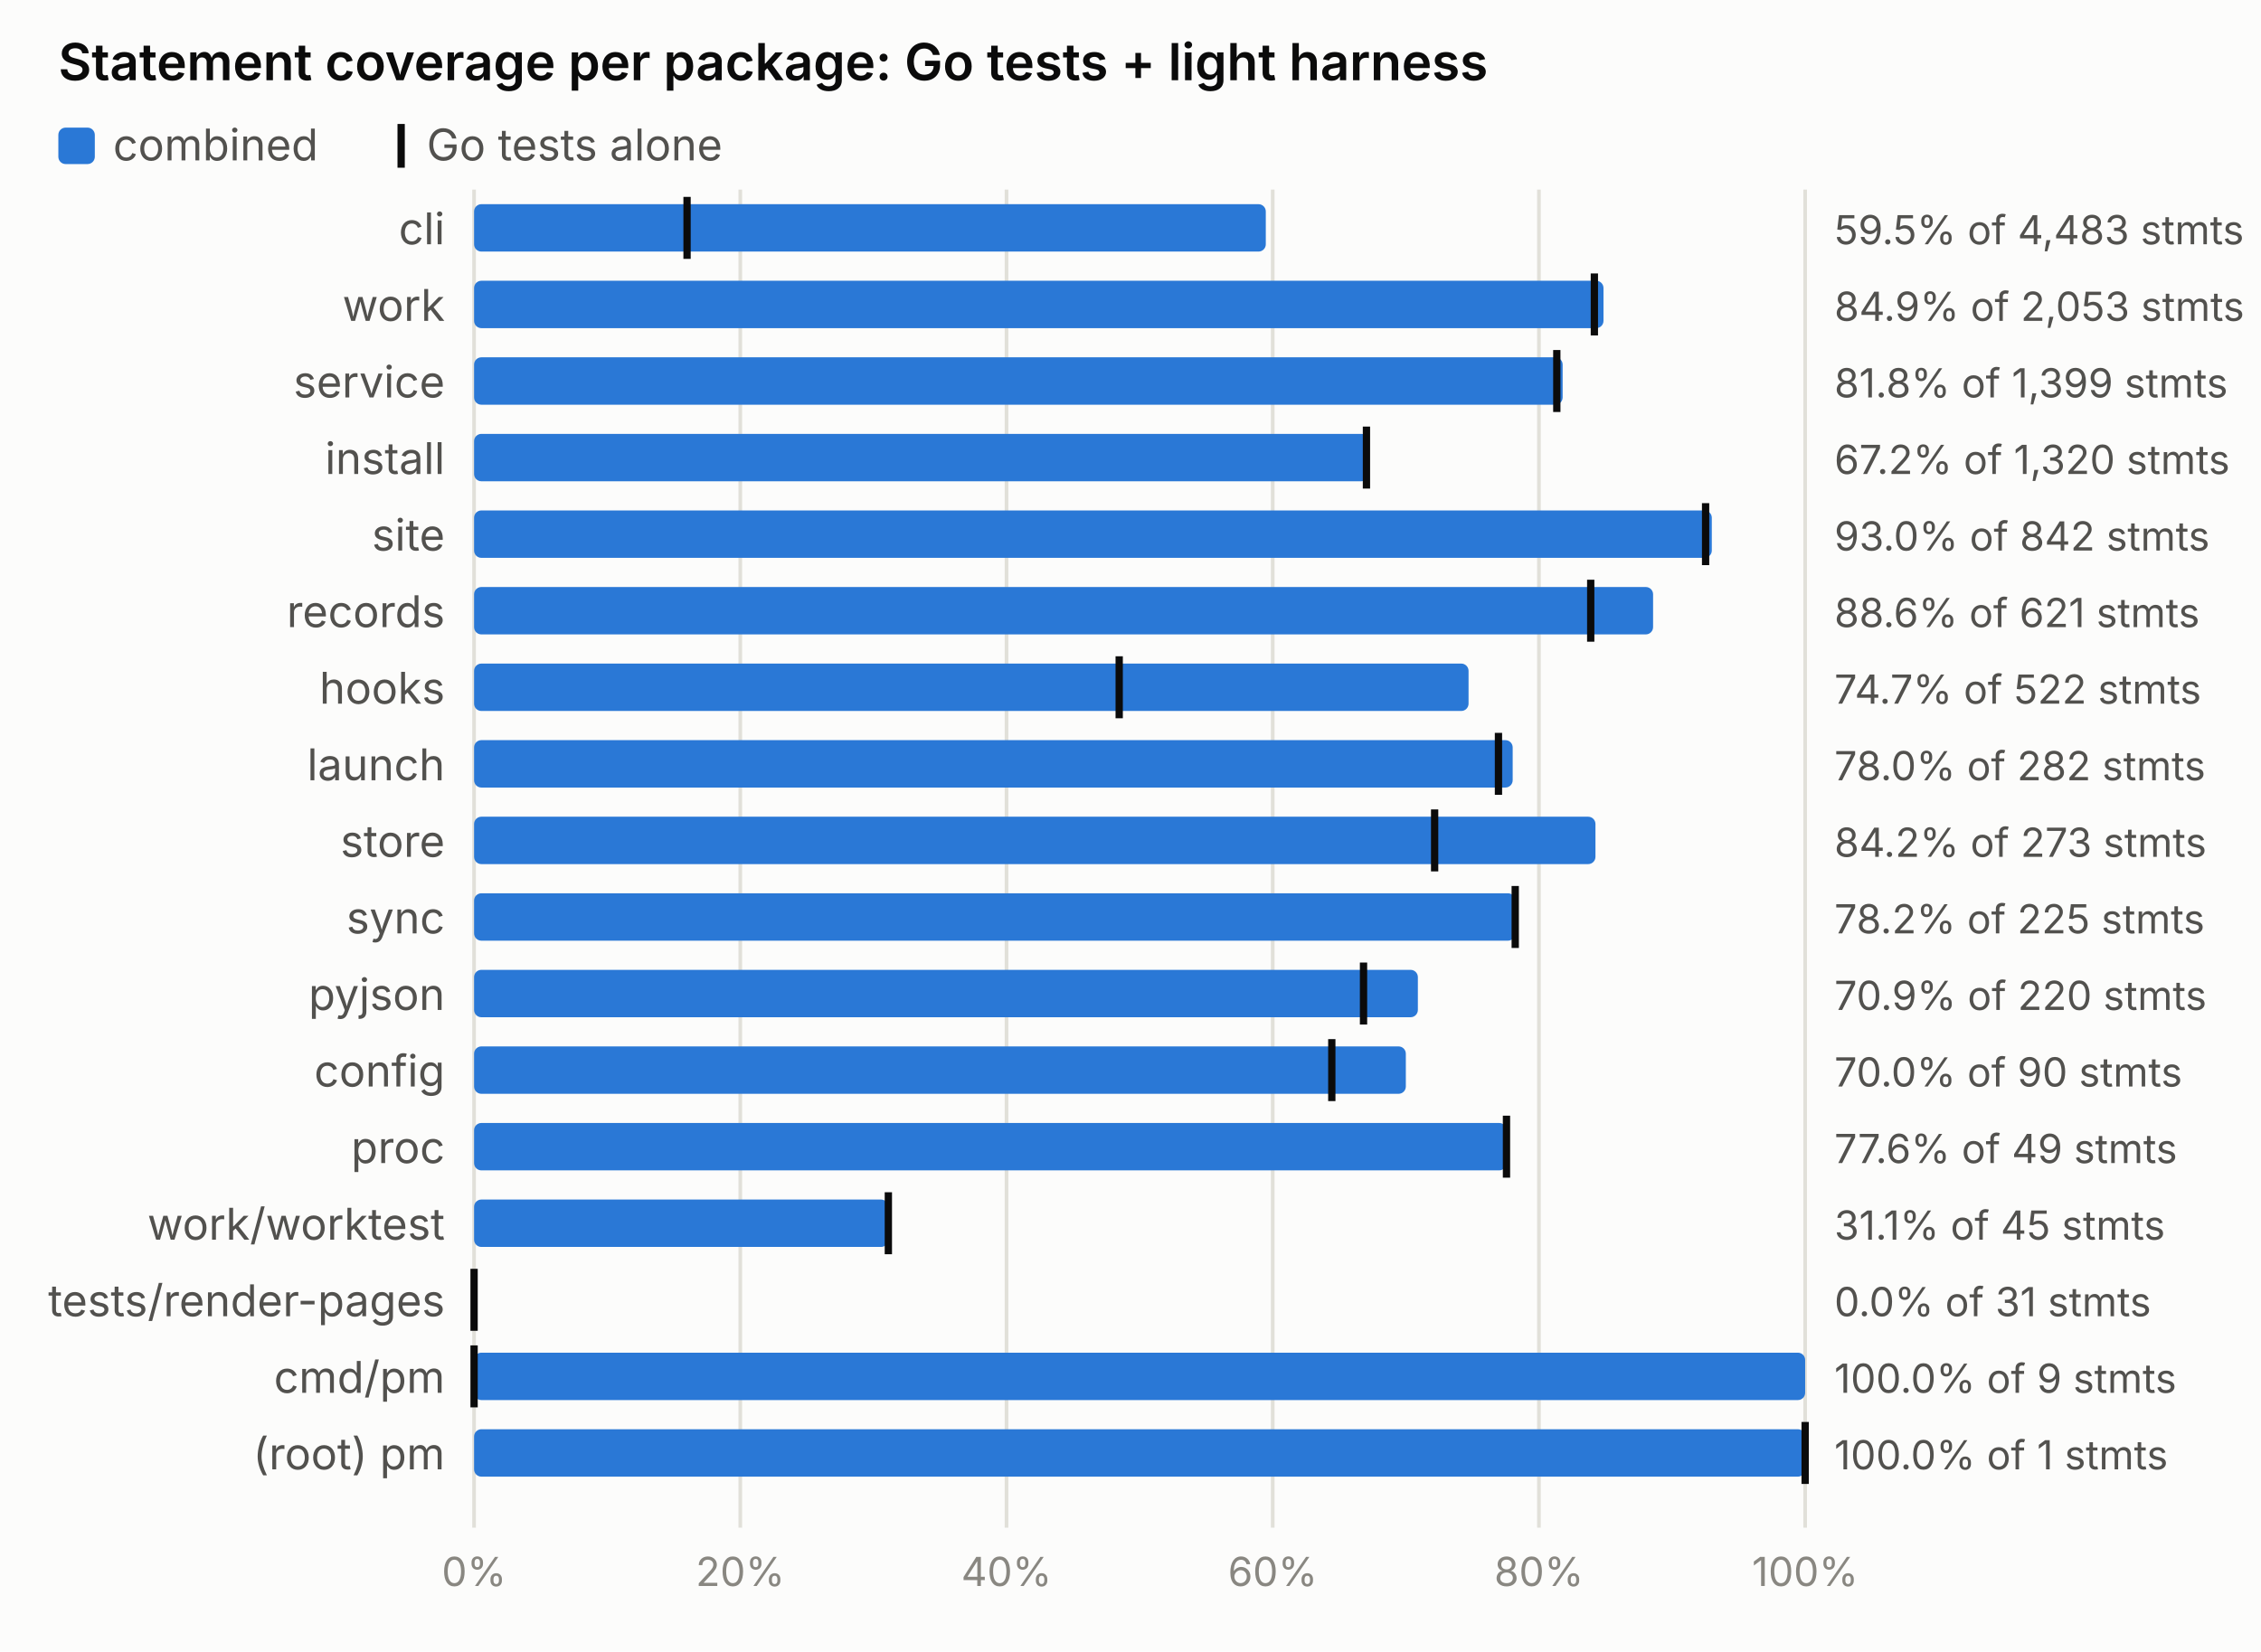
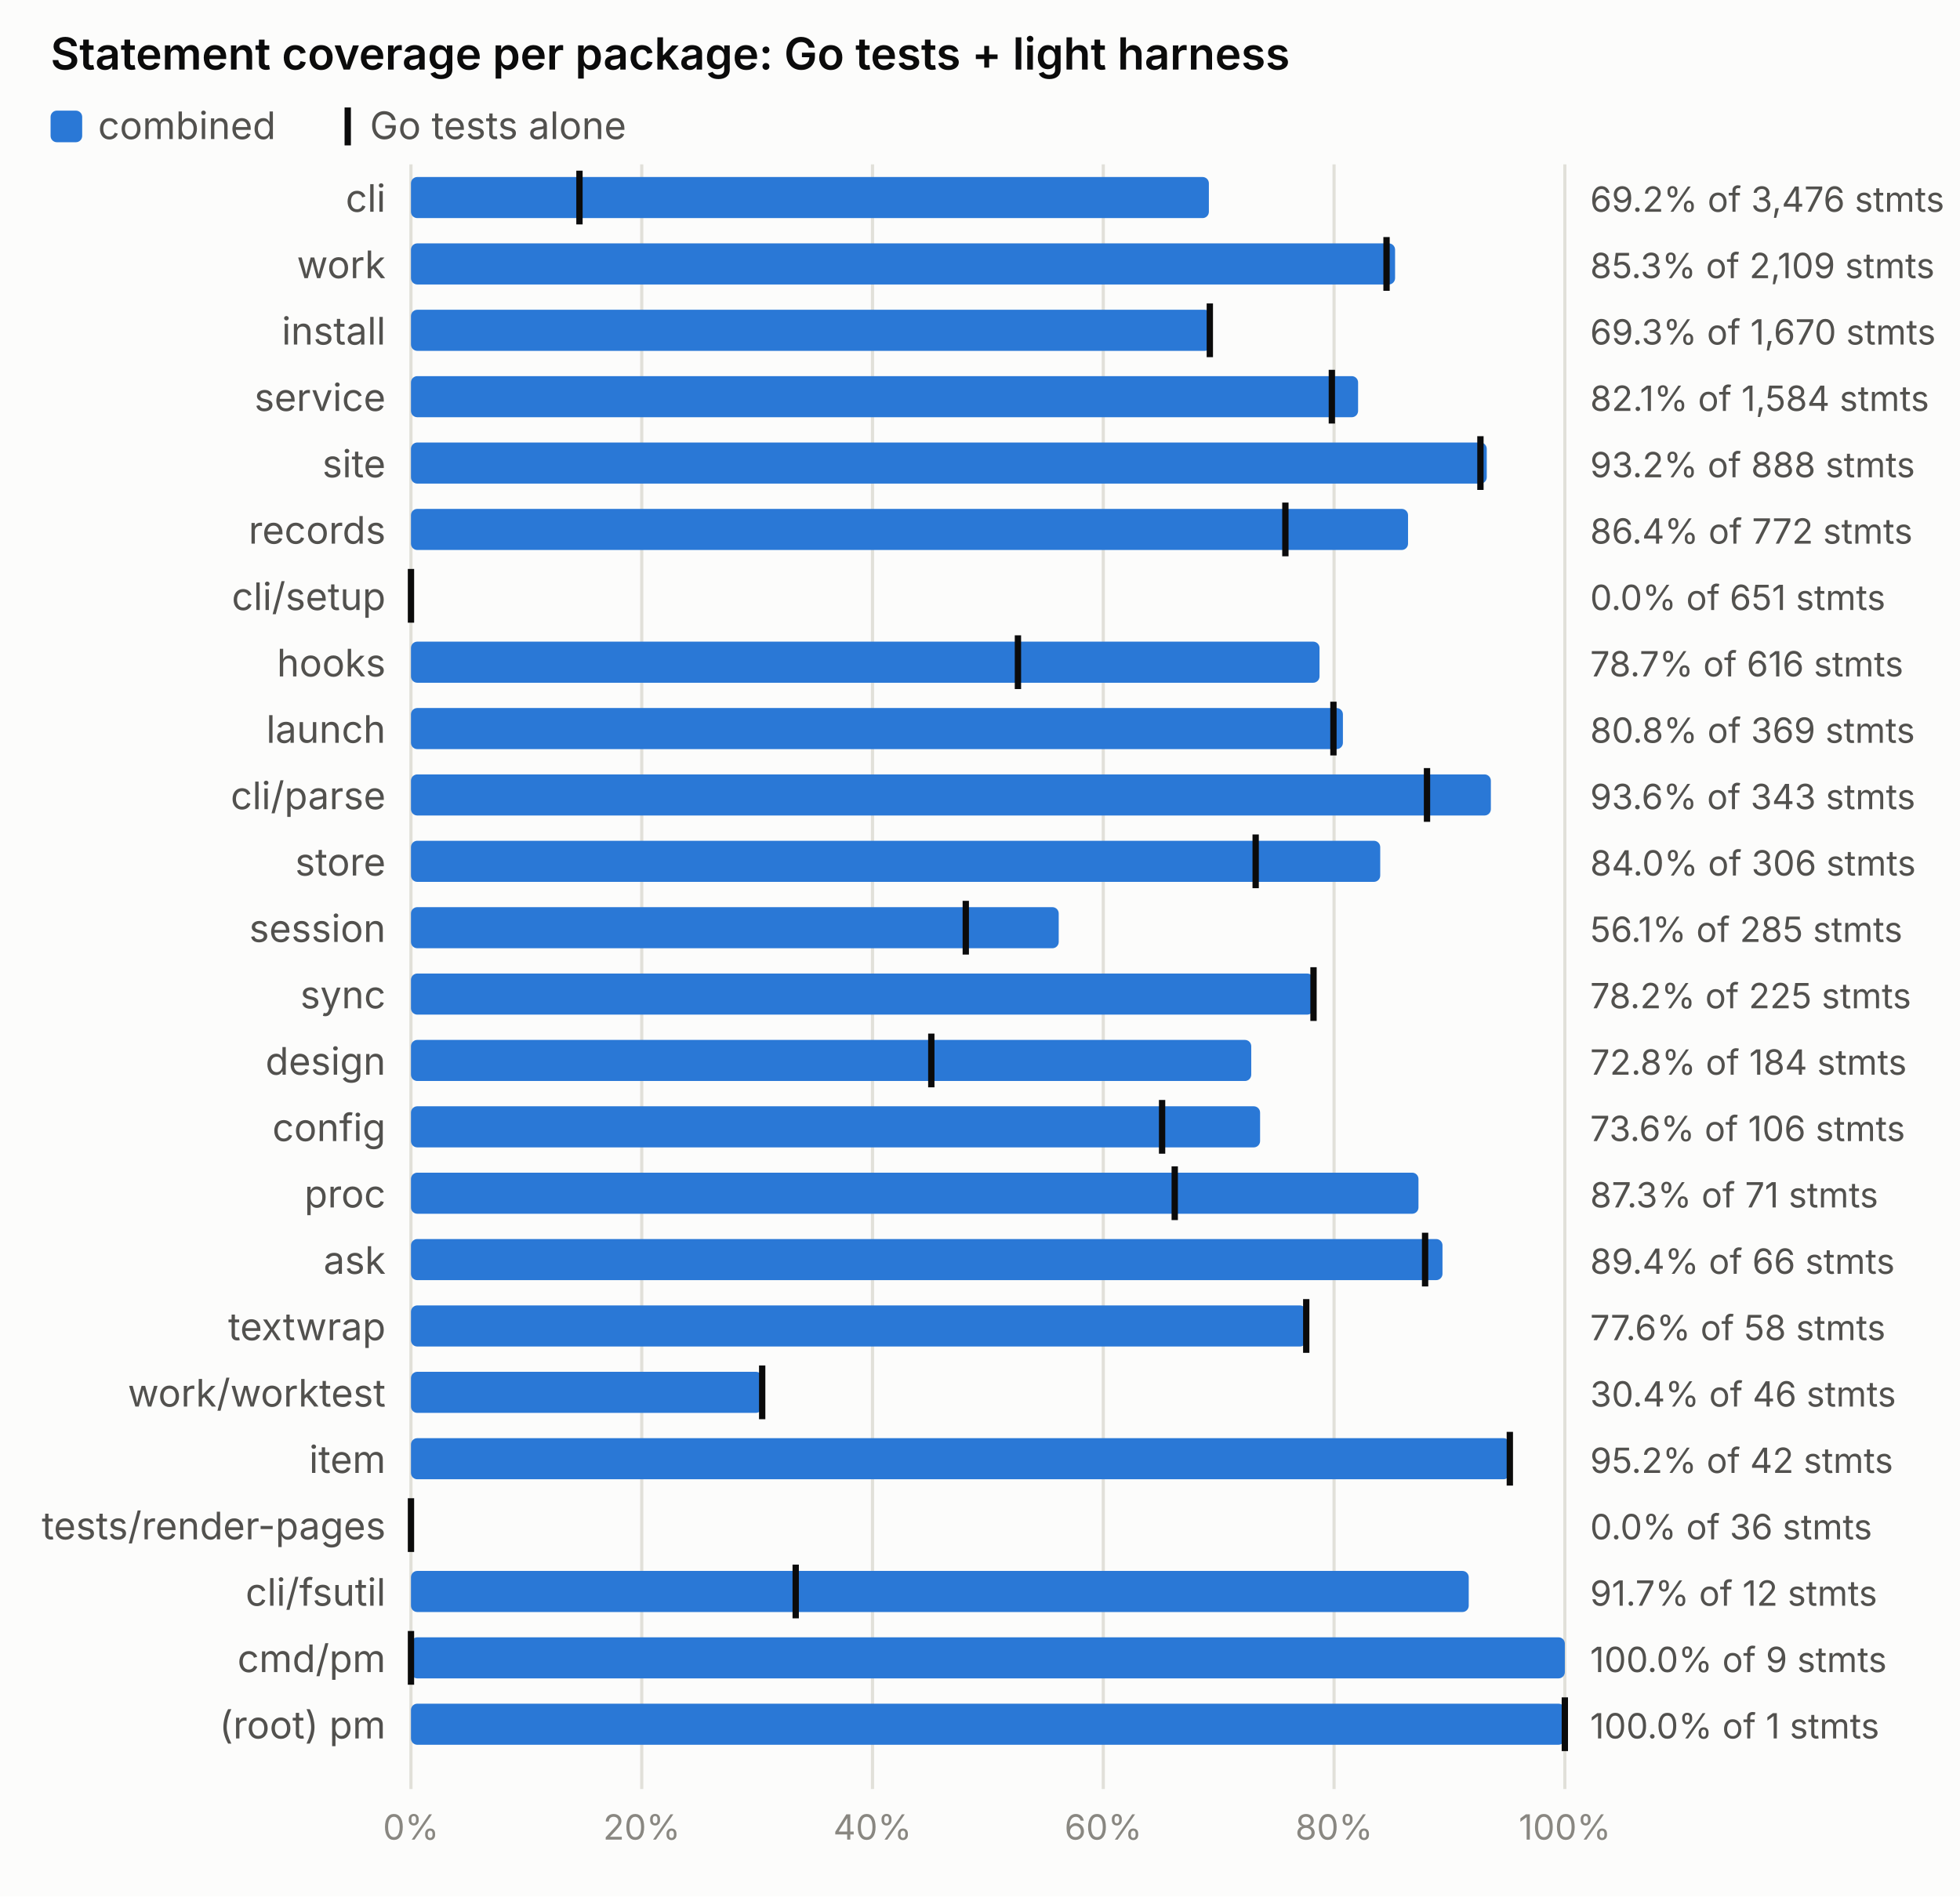
- <svg xmlns="http://www.w3.org/2000/svg" viewBox="0 0 620 453" width="620" height="453" role="img" aria-label="Statement coverage per package, Go tests and light harness combined" style="font-family:system-ui,-apple-system,'Segoe UI',sans-serif">
-   <rect width="620" height="453" fill="#fcfcfb" />
+ <svg xmlns="http://www.w3.org/2000/svg" viewBox="0 0 620 600" width="620" height="600" role="img" aria-label="Statement coverage per package, Go tests and light harness combined" style="font-family:system-ui,-apple-system,'Segoe UI',sans-serif">
+   <rect width="620" height="600" fill="#fcfcfb" />
  <text x="16.0" y="22.0" font-size="14" fill="#0b0b0b" text-anchor="start" font-weight="600">Statement coverage per package: Go tests + light harness</text>
  <rect x="16.0" y="35.0" width="10.0" height="10.0" fill="#2a78d6" rx="2" />
  <text x="31.0" y="44.0" font-size="12" fill="#52514e" text-anchor="start" font-weight="400">combined</text>
  <line x1="110.0" y1="34.0" x2="110.0" y2="46.0" stroke="#0b0b0b" stroke-width="2" />
  <text x="117.0" y="44.0" font-size="12" fill="#52514e" text-anchor="start" font-weight="400">Go tests alone</text>
-   <line x1="130.0" y1="52.0" x2="130.0" y2="419.0" stroke="#e1e0d9" stroke-width="1" />
-   <text x="130.0" y="435.0" font-size="11" fill="#898781" text-anchor="middle" font-weight="400">0%</text>
-   <line x1="203.0" y1="52.0" x2="203.0" y2="419.0" stroke="#e1e0d9" stroke-width="1" />
-   <text x="203.0" y="435.0" font-size="11" fill="#898781" text-anchor="middle" font-weight="400">20%</text>
-   <line x1="276.0" y1="52.0" x2="276.0" y2="419.0" stroke="#e1e0d9" stroke-width="1" />
-   <text x="276.0" y="435.0" font-size="11" fill="#898781" text-anchor="middle" font-weight="400">40%</text>
-   <line x1="349.0" y1="52.0" x2="349.0" y2="419.0" stroke="#e1e0d9" stroke-width="1" />
-   <text x="349.0" y="435.0" font-size="11" fill="#898781" text-anchor="middle" font-weight="400">60%</text>
-   <line x1="422.0" y1="52.0" x2="422.0" y2="419.0" stroke="#e1e0d9" stroke-width="1" />
-   <text x="422.0" y="435.0" font-size="11" fill="#898781" text-anchor="middle" font-weight="400">80%</text>
-   <line x1="495.0" y1="52.0" x2="495.0" y2="419.0" stroke="#e1e0d9" stroke-width="1" />
-   <text x="495.0" y="435.0" font-size="11" fill="#898781" text-anchor="middle" font-weight="400">100%</text>
+   <line x1="130.0" y1="52.0" x2="130.0" y2="566.0" stroke="#e1e0d9" stroke-width="1" />
+   <text x="130.0" y="582.0" font-size="11" fill="#898781" text-anchor="middle" font-weight="400">0%</text>
+   <line x1="203.0" y1="52.0" x2="203.0" y2="566.0" stroke="#e1e0d9" stroke-width="1" />
+   <text x="203.0" y="582.0" font-size="11" fill="#898781" text-anchor="middle" font-weight="400">20%</text>
+   <line x1="276.0" y1="52.0" x2="276.0" y2="566.0" stroke="#e1e0d9" stroke-width="1" />
+   <text x="276.0" y="582.0" font-size="11" fill="#898781" text-anchor="middle" font-weight="400">40%</text>
+   <line x1="349.0" y1="52.0" x2="349.0" y2="566.0" stroke="#e1e0d9" stroke-width="1" />
+   <text x="349.0" y="582.0" font-size="11" fill="#898781" text-anchor="middle" font-weight="400">60%</text>
+   <line x1="422.0" y1="52.0" x2="422.0" y2="566.0" stroke="#e1e0d9" stroke-width="1" />
+   <text x="422.0" y="582.0" font-size="11" fill="#898781" text-anchor="middle" font-weight="400">80%</text>
+   <line x1="495.0" y1="52.0" x2="495.0" y2="566.0" stroke="#e1e0d9" stroke-width="1" />
+   <text x="495.0" y="582.0" font-size="11" fill="#898781" text-anchor="middle" font-weight="400">100%</text>
  <text x="122.0" y="67.0" font-size="12" fill="#52514e" text-anchor="end" font-weight="400">cli</text>
-   <rect x="130.0" y="56.0" width="217.1" height="13.0" fill="#2a78d6" rx="2" />
-   <line x1="188.4" y1="54.0" x2="188.4" y2="71.0" stroke="#0b0b0b" stroke-width="2" />
-   <text x="503.0" y="67.0" font-size="11" fill="#52514e" text-anchor="start" font-weight="400">59.5%  of 4,483 stmts</text>
+   <rect x="130.0" y="56.0" width="252.4" height="13.0" fill="#2a78d6" rx="2" />
+   <line x1="183.3" y1="54.0" x2="183.3" y2="71.0" stroke="#0b0b0b" stroke-width="2" />
+   <text x="503.0" y="67.0" font-size="11" fill="#52514e" text-anchor="start" font-weight="400">69.2%  of 3,476 stmts</text>
  <text x="122.0" y="88.0" font-size="12" fill="#52514e" text-anchor="end" font-weight="400">work</text>
-   <rect x="130.0" y="77.0" width="309.7" height="13.0" fill="#2a78d6" rx="2" />
-   <line x1="437.2" y1="75.0" x2="437.2" y2="92.0" stroke="#0b0b0b" stroke-width="2" />
-   <text x="503.0" y="88.0" font-size="11" fill="#52514e" text-anchor="start" font-weight="400">84.9%  of 2,053 stmts</text>
-   <text x="122.0" y="109.0" font-size="12" fill="#52514e" text-anchor="end" font-weight="400">service</text>
-   <rect x="130.0" y="98.0" width="298.5" height="13.0" fill="#2a78d6" rx="2" />
-   <line x1="426.9" y1="96.0" x2="426.9" y2="113.0" stroke="#0b0b0b" stroke-width="2" />
-   <text x="503.0" y="109.0" font-size="11" fill="#52514e" text-anchor="start" font-weight="400">81.8%  of 1,399 stmts</text>
-   <text x="122.0" y="130.0" font-size="12" fill="#52514e" text-anchor="end" font-weight="400">install</text>
-   <rect x="130.0" y="119.0" width="245.3" height="13.0" fill="#2a78d6" rx="2" />
-   <line x1="374.7" y1="117.0" x2="374.7" y2="134.0" stroke="#0b0b0b" stroke-width="2" />
-   <text x="503.0" y="130.0" font-size="11" fill="#52514e" text-anchor="start" font-weight="400">67.2%  of 1,320 stmts</text>
+   <rect x="130.0" y="77.0" width="311.3" height="13.0" fill="#2a78d6" rx="2" />
+   <line x1="438.6" y1="75.0" x2="438.6" y2="92.0" stroke="#0b0b0b" stroke-width="2" />
+   <text x="503.0" y="88.0" font-size="11" fill="#52514e" text-anchor="start" font-weight="400">85.3%  of 2,109 stmts</text>
+   <text x="122.0" y="109.0" font-size="12" fill="#52514e" text-anchor="end" font-weight="400">install</text>
+   <rect x="130.0" y="98.0" width="253.1" height="13.0" fill="#2a78d6" rx="2" />
+   <line x1="382.7" y1="96.0" x2="382.7" y2="113.0" stroke="#0b0b0b" stroke-width="2" />
+   <text x="503.0" y="109.0" font-size="11" fill="#52514e" text-anchor="start" font-weight="400">69.3%  of 1,670 stmts</text>
+   <text x="122.0" y="130.0" font-size="12" fill="#52514e" text-anchor="end" font-weight="400">service</text>
+   <rect x="130.0" y="119.0" width="299.6" height="13.0" fill="#2a78d6" rx="2" />
+   <line x1="421.3" y1="117.0" x2="421.3" y2="134.0" stroke="#0b0b0b" stroke-width="2" />
+   <text x="503.0" y="130.0" font-size="11" fill="#52514e" text-anchor="start" font-weight="400">82.1%  of 1,584 stmts</text>
  <text x="122.0" y="151.0" font-size="12" fill="#52514e" text-anchor="end" font-weight="400">site</text>
-   <rect x="130.0" y="140.0" width="339.4" height="13.0" fill="#2a78d6" rx="2" />
-   <line x1="467.7" y1="138.0" x2="467.7" y2="155.0" stroke="#0b0b0b" stroke-width="2" />
-   <text x="503.0" y="151.0" font-size="11" fill="#52514e" text-anchor="start" font-weight="400">93.0%  of 842 stmts</text>
+   <rect x="130.0" y="140.0" width="340.3" height="13.0" fill="#2a78d6" rx="2" />
+   <line x1="468.3" y1="138.0" x2="468.3" y2="155.0" stroke="#0b0b0b" stroke-width="2" />
+   <text x="503.0" y="151.0" font-size="11" fill="#52514e" text-anchor="start" font-weight="400">93.2%  of 888 stmts</text>
  <text x="122.0" y="172.0" font-size="12" fill="#52514e" text-anchor="end" font-weight="400">records</text>
-   <rect x="130.0" y="161.0" width="323.3" height="13.0" fill="#2a78d6" rx="2" />
-   <line x1="436.2" y1="159.0" x2="436.2" y2="176.0" stroke="#0b0b0b" stroke-width="2" />
-   <text x="503.0" y="172.0" font-size="11" fill="#52514e" text-anchor="start" font-weight="400">88.6%  of 621 stmts</text>
-   <text x="122.0" y="193.0" font-size="12" fill="#52514e" text-anchor="end" font-weight="400">hooks</text>
-   <rect x="130.0" y="182.0" width="272.7" height="13.0" fill="#2a78d6" rx="2" />
-   <line x1="306.9" y1="180.0" x2="306.9" y2="197.0" stroke="#0b0b0b" stroke-width="2" />
-   <text x="503.0" y="193.0" font-size="11" fill="#52514e" text-anchor="start" font-weight="400">74.7%  of 522 stmts</text>
-   <text x="122.0" y="214.0" font-size="12" fill="#52514e" text-anchor="end" font-weight="400">launch</text>
-   <rect x="130.0" y="203.0" width="284.8" height="13.0" fill="#2a78d6" rx="2" />
-   <line x1="410.9" y1="201.0" x2="410.9" y2="218.0" stroke="#0b0b0b" stroke-width="2" />
-   <text x="503.0" y="214.0" font-size="11" fill="#52514e" text-anchor="start" font-weight="400">78.0%  of 282 stmts</text>
-   <text x="122.0" y="235.0" font-size="12" fill="#52514e" text-anchor="end" font-weight="400">store</text>
-   <rect x="130.0" y="224.0" width="307.5" height="13.0" fill="#2a78d6" rx="2" />
-   <line x1="393.4" y1="222.0" x2="393.4" y2="239.0" stroke="#0b0b0b" stroke-width="2" />
-   <text x="503.0" y="235.0" font-size="11" fill="#52514e" text-anchor="start" font-weight="400">84.2%  of 273 stmts</text>
-   <text x="122.0" y="256.0" font-size="12" fill="#52514e" text-anchor="end" font-weight="400">sync</text>
-   <rect x="130.0" y="245.0" width="285.5" height="13.0" fill="#2a78d6" rx="2" />
-   <line x1="415.5" y1="243.0" x2="415.5" y2="260.0" stroke="#0b0b0b" stroke-width="2" />
-   <text x="503.0" y="256.0" font-size="11" fill="#52514e" text-anchor="start" font-weight="400">78.2%  of 225 stmts</text>
-   <text x="122.0" y="277.0" font-size="12" fill="#52514e" text-anchor="end" font-weight="400">pyjson</text>
-   <rect x="130.0" y="266.0" width="258.8" height="13.0" fill="#2a78d6" rx="2" />
-   <line x1="373.9" y1="264.0" x2="373.9" y2="281.0" stroke="#0b0b0b" stroke-width="2" />
-   <text x="503.0" y="277.0" font-size="11" fill="#52514e" text-anchor="start" font-weight="400">70.9%  of 220 stmts</text>
-   <text x="122.0" y="298.0" font-size="12" fill="#52514e" text-anchor="end" font-weight="400">config</text>
-   <rect x="130.0" y="287.0" width="255.5" height="13.0" fill="#2a78d6" rx="2" />
-   <line x1="365.2" y1="285.0" x2="365.2" y2="302.0" stroke="#0b0b0b" stroke-width="2" />
-   <text x="503.0" y="298.0" font-size="11" fill="#52514e" text-anchor="start" font-weight="400">70.0%  of 90 stmts</text>
-   <text x="122.0" y="319.0" font-size="12" fill="#52514e" text-anchor="end" font-weight="400">proc</text>
-   <rect x="130.0" y="308.0" width="283.1" height="13.0" fill="#2a78d6" rx="2" />
-   <line x1="413.1" y1="306.0" x2="413.1" y2="323.0" stroke="#0b0b0b" stroke-width="2" />
-   <text x="503.0" y="319.0" font-size="11" fill="#52514e" text-anchor="start" font-weight="400">77.6%  of 49 stmts</text>
-   <text x="122.0" y="340.0" font-size="12" fill="#52514e" text-anchor="end" font-weight="400">work/worktest</text>
-   <rect x="130.0" y="329.0" width="113.6" height="13.0" fill="#2a78d6" rx="2" />
-   <line x1="243.6" y1="327.0" x2="243.6" y2="344.0" stroke="#0b0b0b" stroke-width="2" />
-   <text x="503.0" y="340.0" font-size="11" fill="#52514e" text-anchor="start" font-weight="400">31.1%  of 45 stmts</text>
-   <text x="122.0" y="361.0" font-size="12" fill="#52514e" text-anchor="end" font-weight="400">tests/render-pages</text>
-   <rect x="130.0" y="350.0" width="0.0" height="13.0" fill="#2a78d6" rx="2" />
-   <line x1="130.0" y1="348.0" x2="130.0" y2="365.0" stroke="#0b0b0b" stroke-width="2" />
-   <text x="503.0" y="361.0" font-size="11" fill="#52514e" text-anchor="start" font-weight="400">0.0%  of 31 stmts</text>
-   <text x="122.0" y="382.0" font-size="12" fill="#52514e" text-anchor="end" font-weight="400">cmd/pm</text>
-   <rect x="130.0" y="371.0" width="365.0" height="13.0" fill="#2a78d6" rx="2" />
-   <line x1="130.0" y1="369.0" x2="130.0" y2="386.0" stroke="#0b0b0b" stroke-width="2" />
-   <text x="503.0" y="382.0" font-size="11" fill="#52514e" text-anchor="start" font-weight="400">100.0%  of 9 stmts</text>
-   <text x="122.0" y="403.0" font-size="12" fill="#52514e" text-anchor="end" font-weight="400">(root) pm</text>
-   <rect x="130.0" y="392.0" width="365.0" height="13.0" fill="#2a78d6" rx="2" />
-   <line x1="495.0" y1="390.0" x2="495.0" y2="407.0" stroke="#0b0b0b" stroke-width="2" />
-   <text x="503.0" y="403.0" font-size="11" fill="#52514e" text-anchor="start" font-weight="400">100.0%  of 1 stmts</text>
+   <rect x="130.0" y="161.0" width="315.4" height="13.0" fill="#2a78d6" rx="2" />
+   <line x1="406.6" y1="159.0" x2="406.6" y2="176.0" stroke="#0b0b0b" stroke-width="2" />
+   <text x="503.0" y="172.0" font-size="11" fill="#52514e" text-anchor="start" font-weight="400">86.4%  of 772 stmts</text>
+   <text x="122.0" y="193.0" font-size="12" fill="#52514e" text-anchor="end" font-weight="400">cli/setup</text>
+   <rect x="130.0" y="182.0" width="0.0" height="13.0" fill="#2a78d6" rx="2" />
+   <line x1="130.0" y1="180.0" x2="130.0" y2="197.0" stroke="#0b0b0b" stroke-width="2" />
+   <text x="503.0" y="193.0" font-size="11" fill="#52514e" text-anchor="start" font-weight="400">0.0%  of 651 stmts</text>
+   <text x="122.0" y="214.0" font-size="12" fill="#52514e" text-anchor="end" font-weight="400">hooks</text>
+   <rect x="130.0" y="203.0" width="287.4" height="13.0" fill="#2a78d6" rx="2" />
+   <line x1="322.0" y1="201.0" x2="322.0" y2="218.0" stroke="#0b0b0b" stroke-width="2" />
+   <text x="503.0" y="214.0" font-size="11" fill="#52514e" text-anchor="start" font-weight="400">78.7%  of 616 stmts</text>
+   <text x="122.0" y="235.0" font-size="12" fill="#52514e" text-anchor="end" font-weight="400">launch</text>
+   <rect x="130.0" y="224.0" width="294.8" height="13.0" fill="#2a78d6" rx="2" />
+   <line x1="421.8" y1="222.0" x2="421.8" y2="239.0" stroke="#0b0b0b" stroke-width="2" />
+   <text x="503.0" y="235.0" font-size="11" fill="#52514e" text-anchor="start" font-weight="400">80.8%  of 369 stmts</text>
+   <text x="122.0" y="256.0" font-size="12" fill="#52514e" text-anchor="end" font-weight="400">cli/parse</text>
+   <rect x="130.0" y="245.0" width="341.6" height="13.0" fill="#2a78d6" rx="2" />
+   <line x1="451.4" y1="243.0" x2="451.4" y2="260.0" stroke="#0b0b0b" stroke-width="2" />
+   <text x="503.0" y="256.0" font-size="11" fill="#52514e" text-anchor="start" font-weight="400">93.6%  of 343 stmts</text>
+   <text x="122.0" y="277.0" font-size="12" fill="#52514e" text-anchor="end" font-weight="400">store</text>
+   <rect x="130.0" y="266.0" width="306.6" height="13.0" fill="#2a78d6" rx="2" />
+   <line x1="397.2" y1="264.0" x2="397.2" y2="281.0" stroke="#0b0b0b" stroke-width="2" />
+   <text x="503.0" y="277.0" font-size="11" fill="#52514e" text-anchor="start" font-weight="400">84.0%  of 306 stmts</text>
+   <text x="122.0" y="298.0" font-size="12" fill="#52514e" text-anchor="end" font-weight="400">session</text>
+   <rect x="130.0" y="287.0" width="204.9" height="13.0" fill="#2a78d6" rx="2" />
+   <line x1="305.5" y1="285.0" x2="305.5" y2="302.0" stroke="#0b0b0b" stroke-width="2" />
+   <text x="503.0" y="298.0" font-size="11" fill="#52514e" text-anchor="start" font-weight="400">56.1%  of 285 stmts</text>
+   <text x="122.0" y="319.0" font-size="12" fill="#52514e" text-anchor="end" font-weight="400">sync</text>
+   <rect x="130.0" y="308.0" width="285.5" height="13.0" fill="#2a78d6" rx="2" />
+   <line x1="415.5" y1="306.0" x2="415.5" y2="323.0" stroke="#0b0b0b" stroke-width="2" />
+   <text x="503.0" y="319.0" font-size="11" fill="#52514e" text-anchor="start" font-weight="400">78.2%  of 225 stmts</text>
+   <text x="122.0" y="340.0" font-size="12" fill="#52514e" text-anchor="end" font-weight="400">design</text>
+   <rect x="130.0" y="329.0" width="265.8" height="13.0" fill="#2a78d6" rx="2" />
+   <line x1="294.6" y1="327.0" x2="294.6" y2="344.0" stroke="#0b0b0b" stroke-width="2" />
+   <text x="503.0" y="340.0" font-size="11" fill="#52514e" text-anchor="start" font-weight="400">72.8%  of 184 stmts</text>
+   <text x="122.0" y="361.0" font-size="12" fill="#52514e" text-anchor="end" font-weight="400">config</text>
+   <rect x="130.0" y="350.0" width="268.6" height="13.0" fill="#2a78d6" rx="2" />
+   <line x1="367.6" y1="348.0" x2="367.6" y2="365.0" stroke="#0b0b0b" stroke-width="2" />
+   <text x="503.0" y="361.0" font-size="11" fill="#52514e" text-anchor="start" font-weight="400">73.6%  of 106 stmts</text>
+   <text x="122.0" y="382.0" font-size="12" fill="#52514e" text-anchor="end" font-weight="400">proc</text>
+   <rect x="130.0" y="371.0" width="318.7" height="13.0" fill="#2a78d6" rx="2" />
+   <line x1="371.6" y1="369.0" x2="371.6" y2="386.0" stroke="#0b0b0b" stroke-width="2" />
+   <text x="503.0" y="382.0" font-size="11" fill="#52514e" text-anchor="start" font-weight="400">87.3%  of 71 stmts</text>
+   <text x="122.0" y="403.0" font-size="12" fill="#52514e" text-anchor="end" font-weight="400">ask</text>
+   <rect x="130.0" y="392.0" width="326.3" height="13.0" fill="#2a78d6" rx="2" />
+   <line x1="450.8" y1="390.0" x2="450.8" y2="407.0" stroke="#0b0b0b" stroke-width="2" />
+   <text x="503.0" y="403.0" font-size="11" fill="#52514e" text-anchor="start" font-weight="400">89.4%  of 66 stmts</text>
+   <text x="122.0" y="424.0" font-size="12" fill="#52514e" text-anchor="end" font-weight="400">textwrap</text>
+   <rect x="130.0" y="413.0" width="283.2" height="13.0" fill="#2a78d6" rx="2" />
+   <line x1="413.2" y1="411.0" x2="413.2" y2="428.0" stroke="#0b0b0b" stroke-width="2" />
+   <text x="503.0" y="424.0" font-size="11" fill="#52514e" text-anchor="start" font-weight="400">77.6%  of 58 stmts</text>
+   <text x="122.0" y="445.0" font-size="12" fill="#52514e" text-anchor="end" font-weight="400">work/worktest</text>
+   <rect x="130.0" y="434.0" width="111.1" height="13.0" fill="#2a78d6" rx="2" />
+   <line x1="241.1" y1="432.0" x2="241.1" y2="449.0" stroke="#0b0b0b" stroke-width="2" />
+   <text x="503.0" y="445.0" font-size="11" fill="#52514e" text-anchor="start" font-weight="400">30.4%  of 46 stmts</text>
+   <text x="122.0" y="466.0" font-size="12" fill="#52514e" text-anchor="end" font-weight="400">item</text>
+   <rect x="130.0" y="455.0" width="347.6" height="13.0" fill="#2a78d6" rx="2" />
+   <line x1="477.6" y1="453.0" x2="477.6" y2="470.0" stroke="#0b0b0b" stroke-width="2" />
+   <text x="503.0" y="466.0" font-size="11" fill="#52514e" text-anchor="start" font-weight="400">95.2%  of 42 stmts</text>
+   <text x="122.0" y="487.0" font-size="12" fill="#52514e" text-anchor="end" font-weight="400">tests/render-pages</text>
+   <rect x="130.0" y="476.0" width="0.0" height="13.0" fill="#2a78d6" rx="2" />
+   <line x1="130.0" y1="474.0" x2="130.0" y2="491.0" stroke="#0b0b0b" stroke-width="2" />
+   <text x="503.0" y="487.0" font-size="11" fill="#52514e" text-anchor="start" font-weight="400">0.0%  of 36 stmts</text>
+   <text x="122.0" y="508.0" font-size="12" fill="#52514e" text-anchor="end" font-weight="400">cli/fsutil</text>
+   <rect x="130.0" y="497.0" width="334.6" height="13.0" fill="#2a78d6" rx="2" />
+   <line x1="251.7" y1="495.0" x2="251.7" y2="512.0" stroke="#0b0b0b" stroke-width="2" />
+   <text x="503.0" y="508.0" font-size="11" fill="#52514e" text-anchor="start" font-weight="400">91.7%  of 12 stmts</text>
+   <text x="122.0" y="529.0" font-size="12" fill="#52514e" text-anchor="end" font-weight="400">cmd/pm</text>
+   <rect x="130.0" y="518.0" width="365.0" height="13.0" fill="#2a78d6" rx="2" />
+   <line x1="130.0" y1="516.0" x2="130.0" y2="533.0" stroke="#0b0b0b" stroke-width="2" />
+   <text x="503.0" y="529.0" font-size="11" fill="#52514e" text-anchor="start" font-weight="400">100.0%  of 9 stmts</text>
+   <text x="122.0" y="550.0" font-size="12" fill="#52514e" text-anchor="end" font-weight="400">(root) pm</text>
+   <rect x="130.0" y="539.0" width="365.0" height="13.0" fill="#2a78d6" rx="2" />
+   <line x1="495.0" y1="537.0" x2="495.0" y2="554.0" stroke="#0b0b0b" stroke-width="2" />
+   <text x="503.0" y="550.0" font-size="11" fill="#52514e" text-anchor="start" font-weight="400">100.0%  of 1 stmts</text>
</svg>
